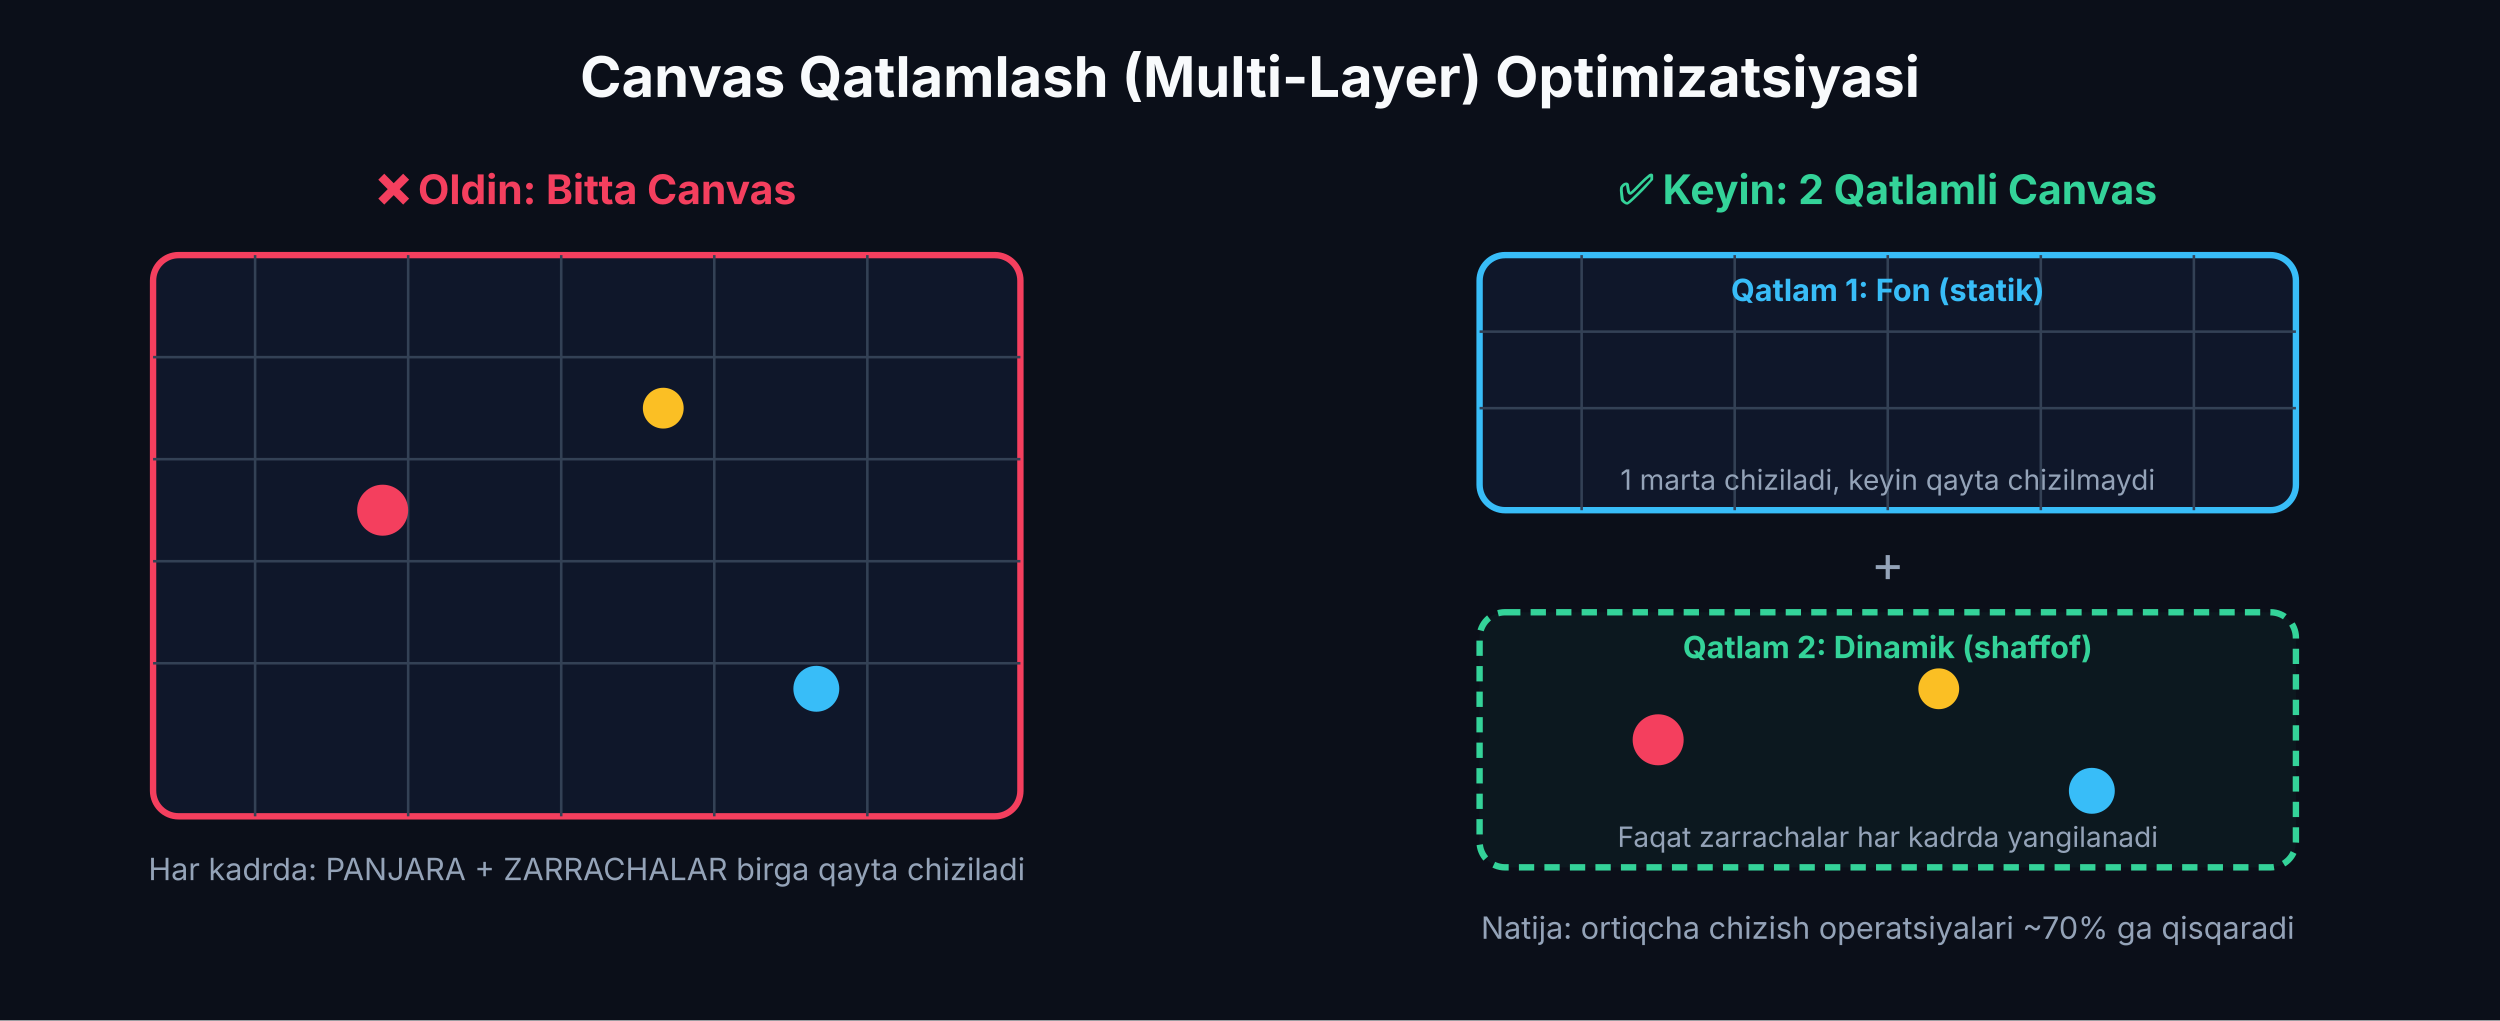
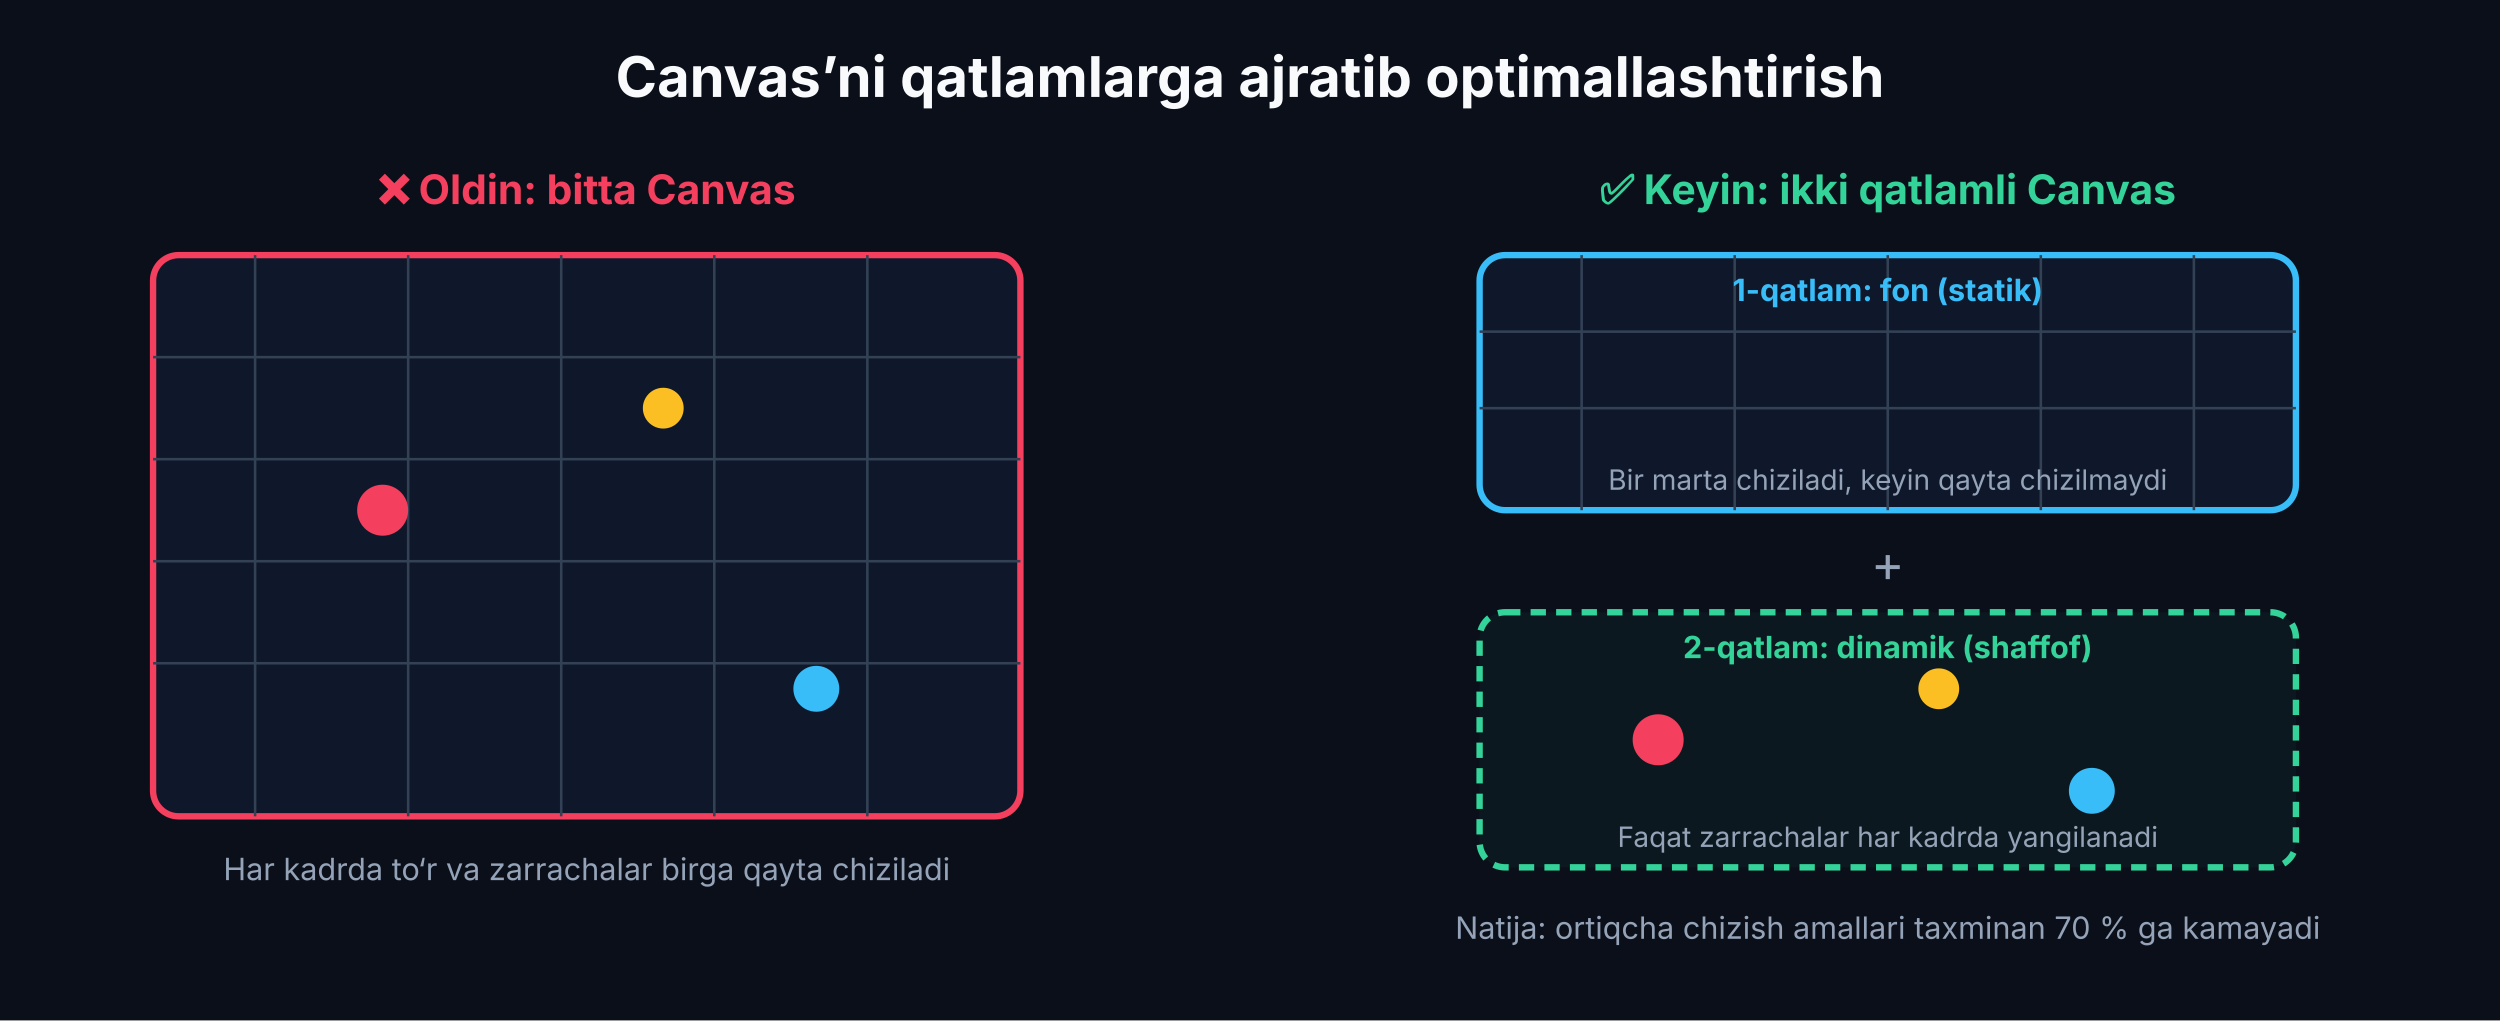
<svg xmlns="http://www.w3.org/2000/svg" viewBox="0 0 980 400" font-family="Inter, sans-serif">
  <rect width="980" height="400" fill="#0B0F19" />
-   <text x="490" y="38" text-anchor="middle" fill="#F8FAFC" font-size="22" font-weight="700">Canvas Qatlamlash (Multi-Layer) Optimizatsiyasi</text>
-   <text x="230" y="80" text-anchor="middle" fill="#F43F5E" font-size="16" font-weight="700">❌ Oldin: Bitta Canvas</text>
+   <text x="490" y="38" text-anchor="middle" fill="#F8FAFC" font-size="22" font-weight="700">Canvas’ni qatlamlarga ajratib optimallashtirish</text>
+   <text x="230" y="80" text-anchor="middle" fill="#F43F5E" font-size="16" font-weight="700">❌ Oldin: bitta Canvas</text>
  <rect x="60" y="100" width="340" height="220" rx="10" fill="#0F172A" stroke="#F43F5E" stroke-width="2.5" />
  <g stroke="#334155" stroke-width="1">
    <line x1="60" y1="140" x2="400" y2="140" />
    <line x1="60" y1="180" x2="400" y2="180" />
    <line x1="60" y1="220" x2="400" y2="220" />
    <line x1="60" y1="260" x2="400" y2="260" />
    <line x1="100" y1="100" x2="100" y2="320" />
    <line x1="160" y1="100" x2="160" y2="320" />
    <line x1="220" y1="100" x2="220" y2="320" />
    <line x1="280" y1="100" x2="280" y2="320" />
    <line x1="340" y1="100" x2="340" y2="320" />
  </g>
  <circle cx="150" cy="200" r="10" fill="#F43F5E" />
  <circle cx="260" cy="160" r="8" fill="#FBBF24" />
  <circle cx="320" cy="270" r="9" fill="#38BDF8" />
-   <text x="230" y="345" text-anchor="middle" fill="#94A3B8" font-size="12">Har kadrda: PANJARA + ZARRACHALAR birga qayta chiziladi</text>
-   <text x="740" y="80" text-anchor="middle" fill="#34D399" font-size="16" font-weight="700">✅ Keyin: 2 Qatlamli Canvas</text>
+   <text x="230" y="345" text-anchor="middle" fill="#94A3B8" font-size="12">Har kadrda to‘r va zarrachalar birga qayta chiziladi</text>
+   <text x="740" y="80" text-anchor="middle" fill="#34D399" font-size="16" font-weight="700">✅ Keyin: ikki qatlamli Canvas</text>
  <rect x="580" y="100" width="320" height="100" rx="10" fill="#0F172A" stroke="#38BDF8" stroke-width="2.5" />
  <g stroke="#334155" stroke-width="1">
    <line x1="580" y1="130" x2="900" y2="130" />
    <line x1="580" y1="160" x2="900" y2="160" />
    <line x1="620" y1="100" x2="620" y2="200" />
    <line x1="680" y1="100" x2="680" y2="200" />
    <line x1="740" y1="100" x2="740" y2="200" />
    <line x1="800" y1="100" x2="800" y2="200" />
    <line x1="860" y1="100" x2="860" y2="200" />
  </g>
-   <text x="740" y="118" text-anchor="middle" fill="#38BDF8" font-size="12" font-weight="700">Qatlam 1: Fon (statik)</text>
-   <text x="740" y="192" text-anchor="middle" fill="#94A3B8" font-size="11">1 marta chiziladi, keyin qayta chizilmaydi</text>
+   <text x="740" y="118" text-anchor="middle" fill="#38BDF8" font-size="12" font-weight="700">1-qatlam: fon (statik)</text>
+   <text x="740" y="192" text-anchor="middle" fill="#94A3B8" font-size="11">Bir marta chiziladi, keyin qayta chizilmaydi</text>
  <text x="740" y="228" text-anchor="middle" fill="#94A3B8" font-size="20">+</text>
  <rect x="580" y="240" width="320" height="100" rx="10" fill="rgba(52,211,153,0.05)" stroke="#34D399" stroke-width="2.5" stroke-dasharray="6,4" />
  <circle cx="650" cy="290" r="10" fill="#F43F5E" />
  <circle cx="760" cy="270" r="8" fill="#FBBF24" />
  <circle cx="820" cy="310" r="9" fill="#38BDF8" />
-   <text x="740" y="258" text-anchor="middle" fill="#34D399" font-size="12" font-weight="700">Qatlam 2: Dinamik (shaffof)</text>
+   <text x="740" y="258" text-anchor="middle" fill="#34D399" font-size="12" font-weight="700">2-qatlam: dinamik (shaffof)</text>
  <text x="740" y="332" text-anchor="middle" fill="#94A3B8" font-size="11">Faqat zarrachalar har kadrda yangilanadi</text>
-   <text x="740" y="368" text-anchor="middle" fill="#94A3B8" font-size="12">Natija: ortiqcha chizish operatsiyalari ~70% ga qisqaradi</text>
+   <text x="740" y="368" text-anchor="middle" fill="#94A3B8" font-size="12">Natija: ortiqcha chizish amallari taxminan 70 % ga kamayadi</text>
</svg>
